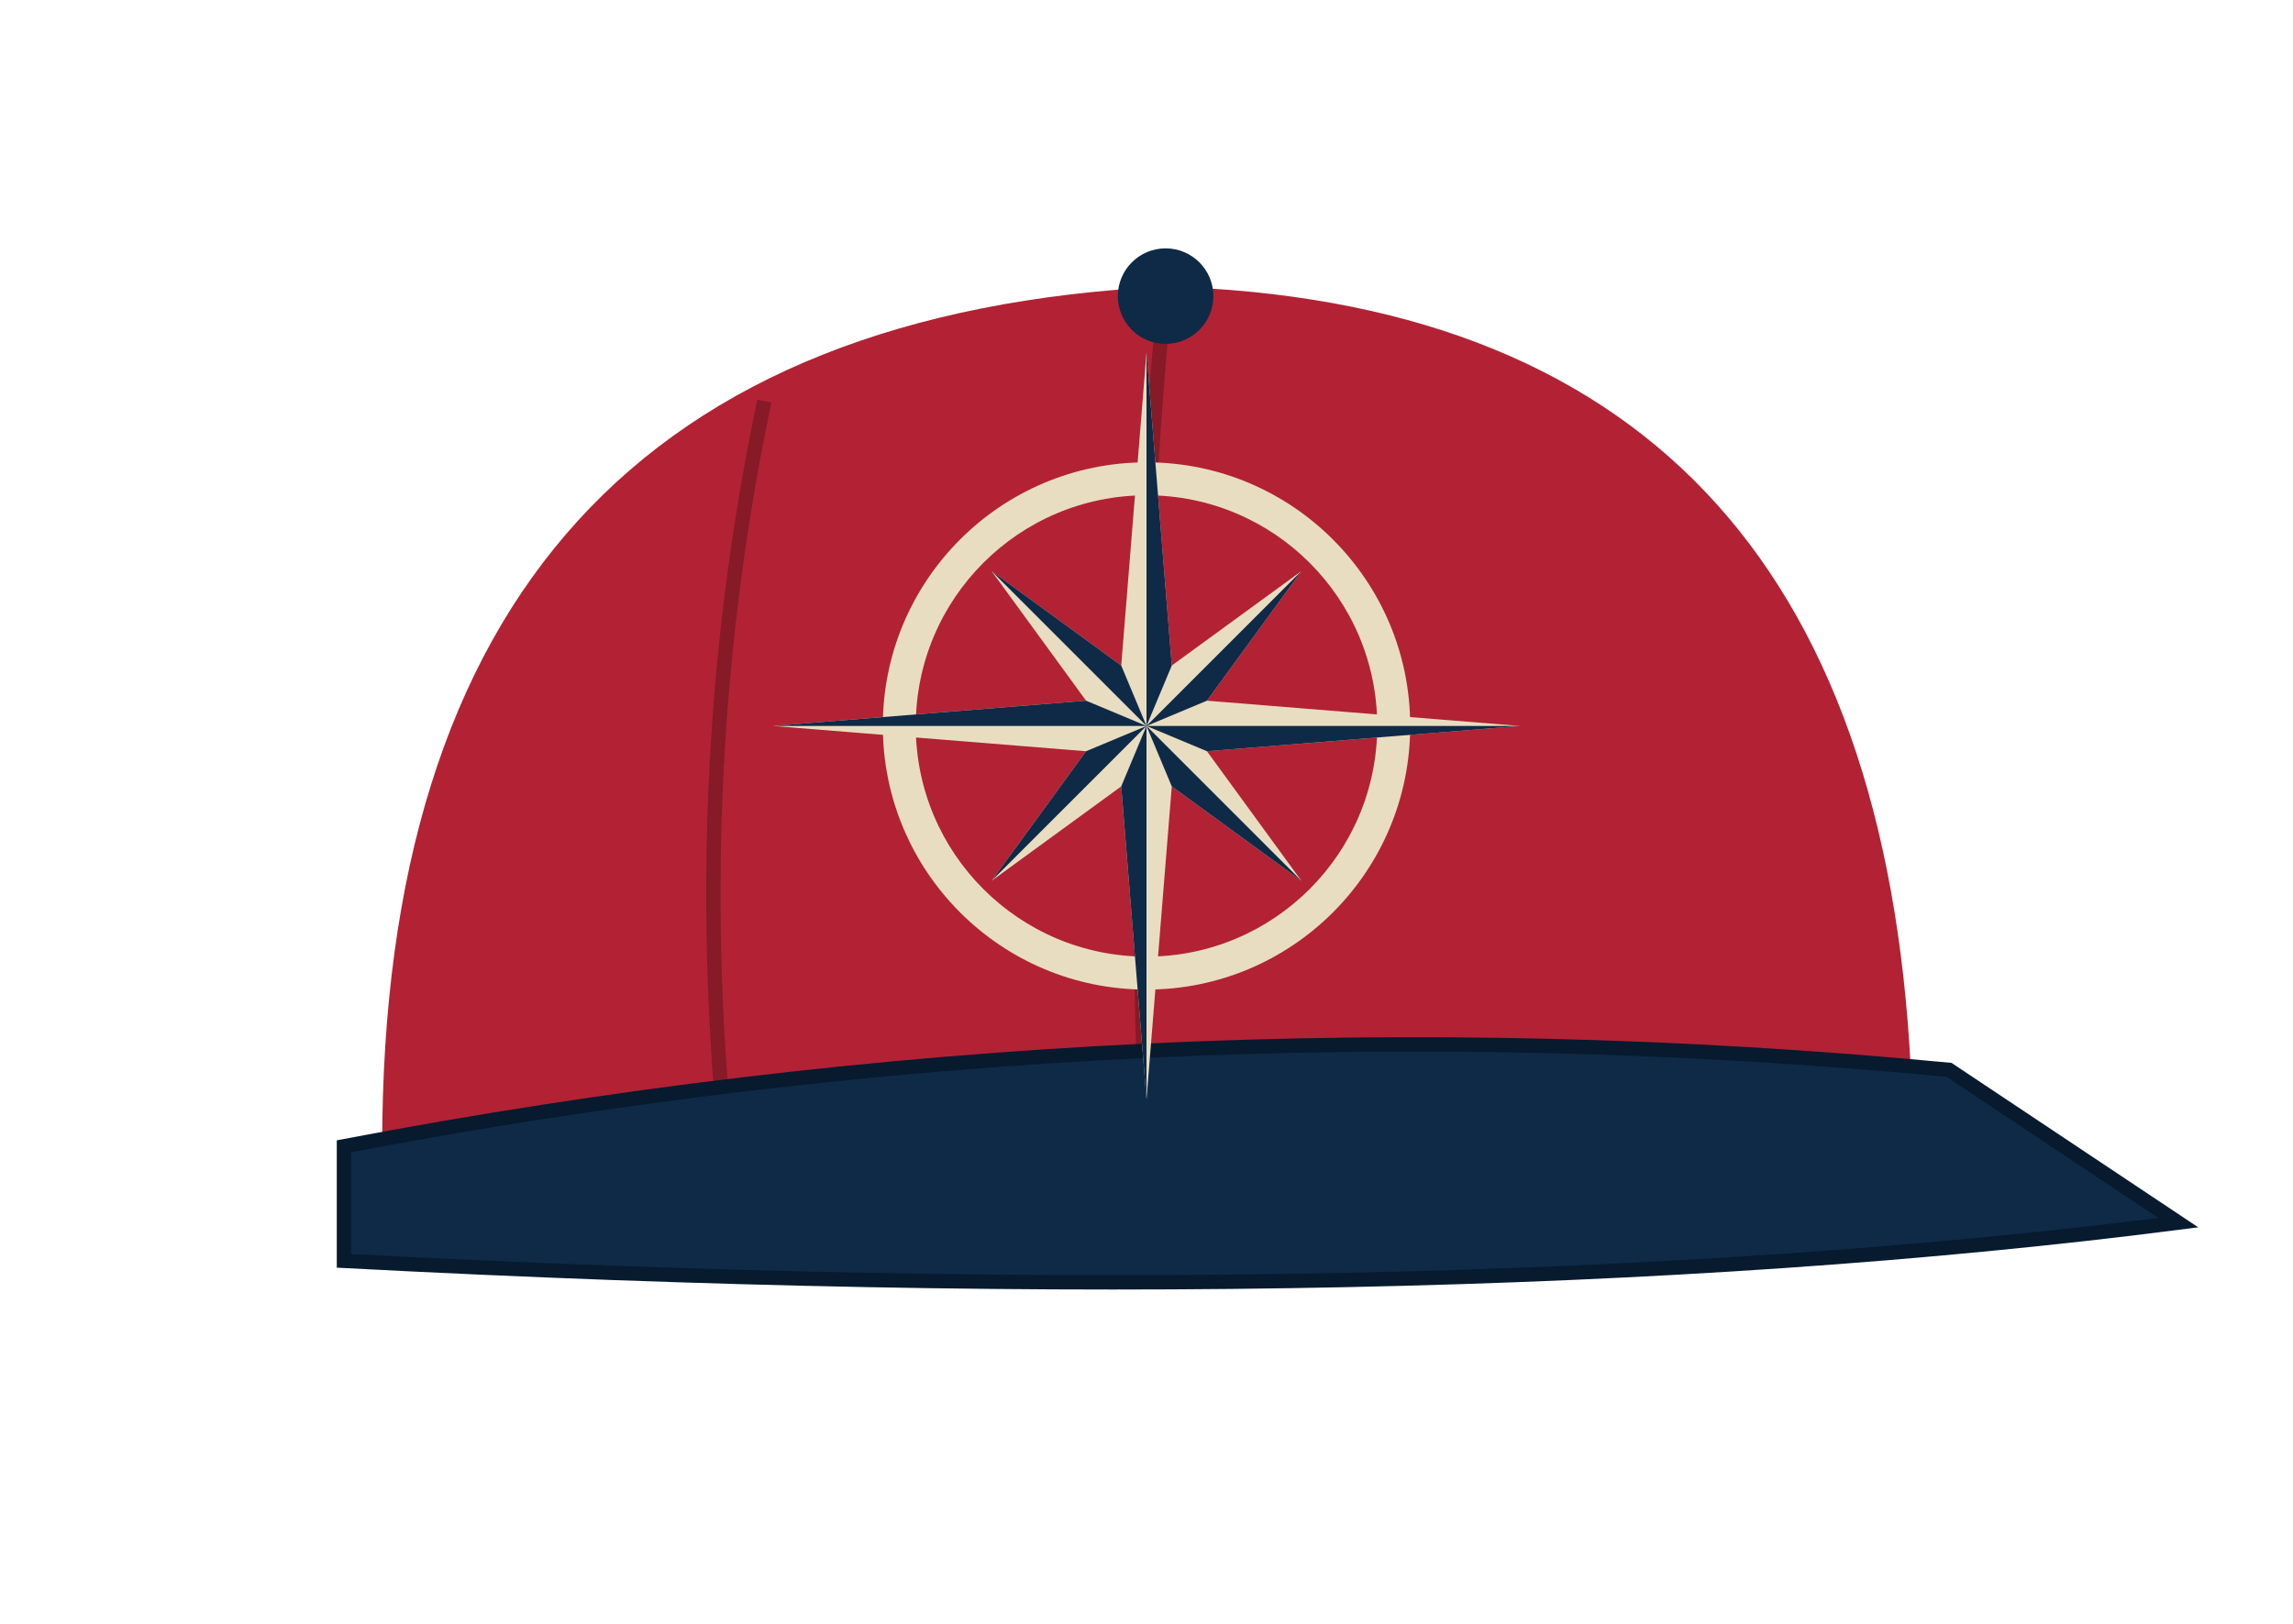
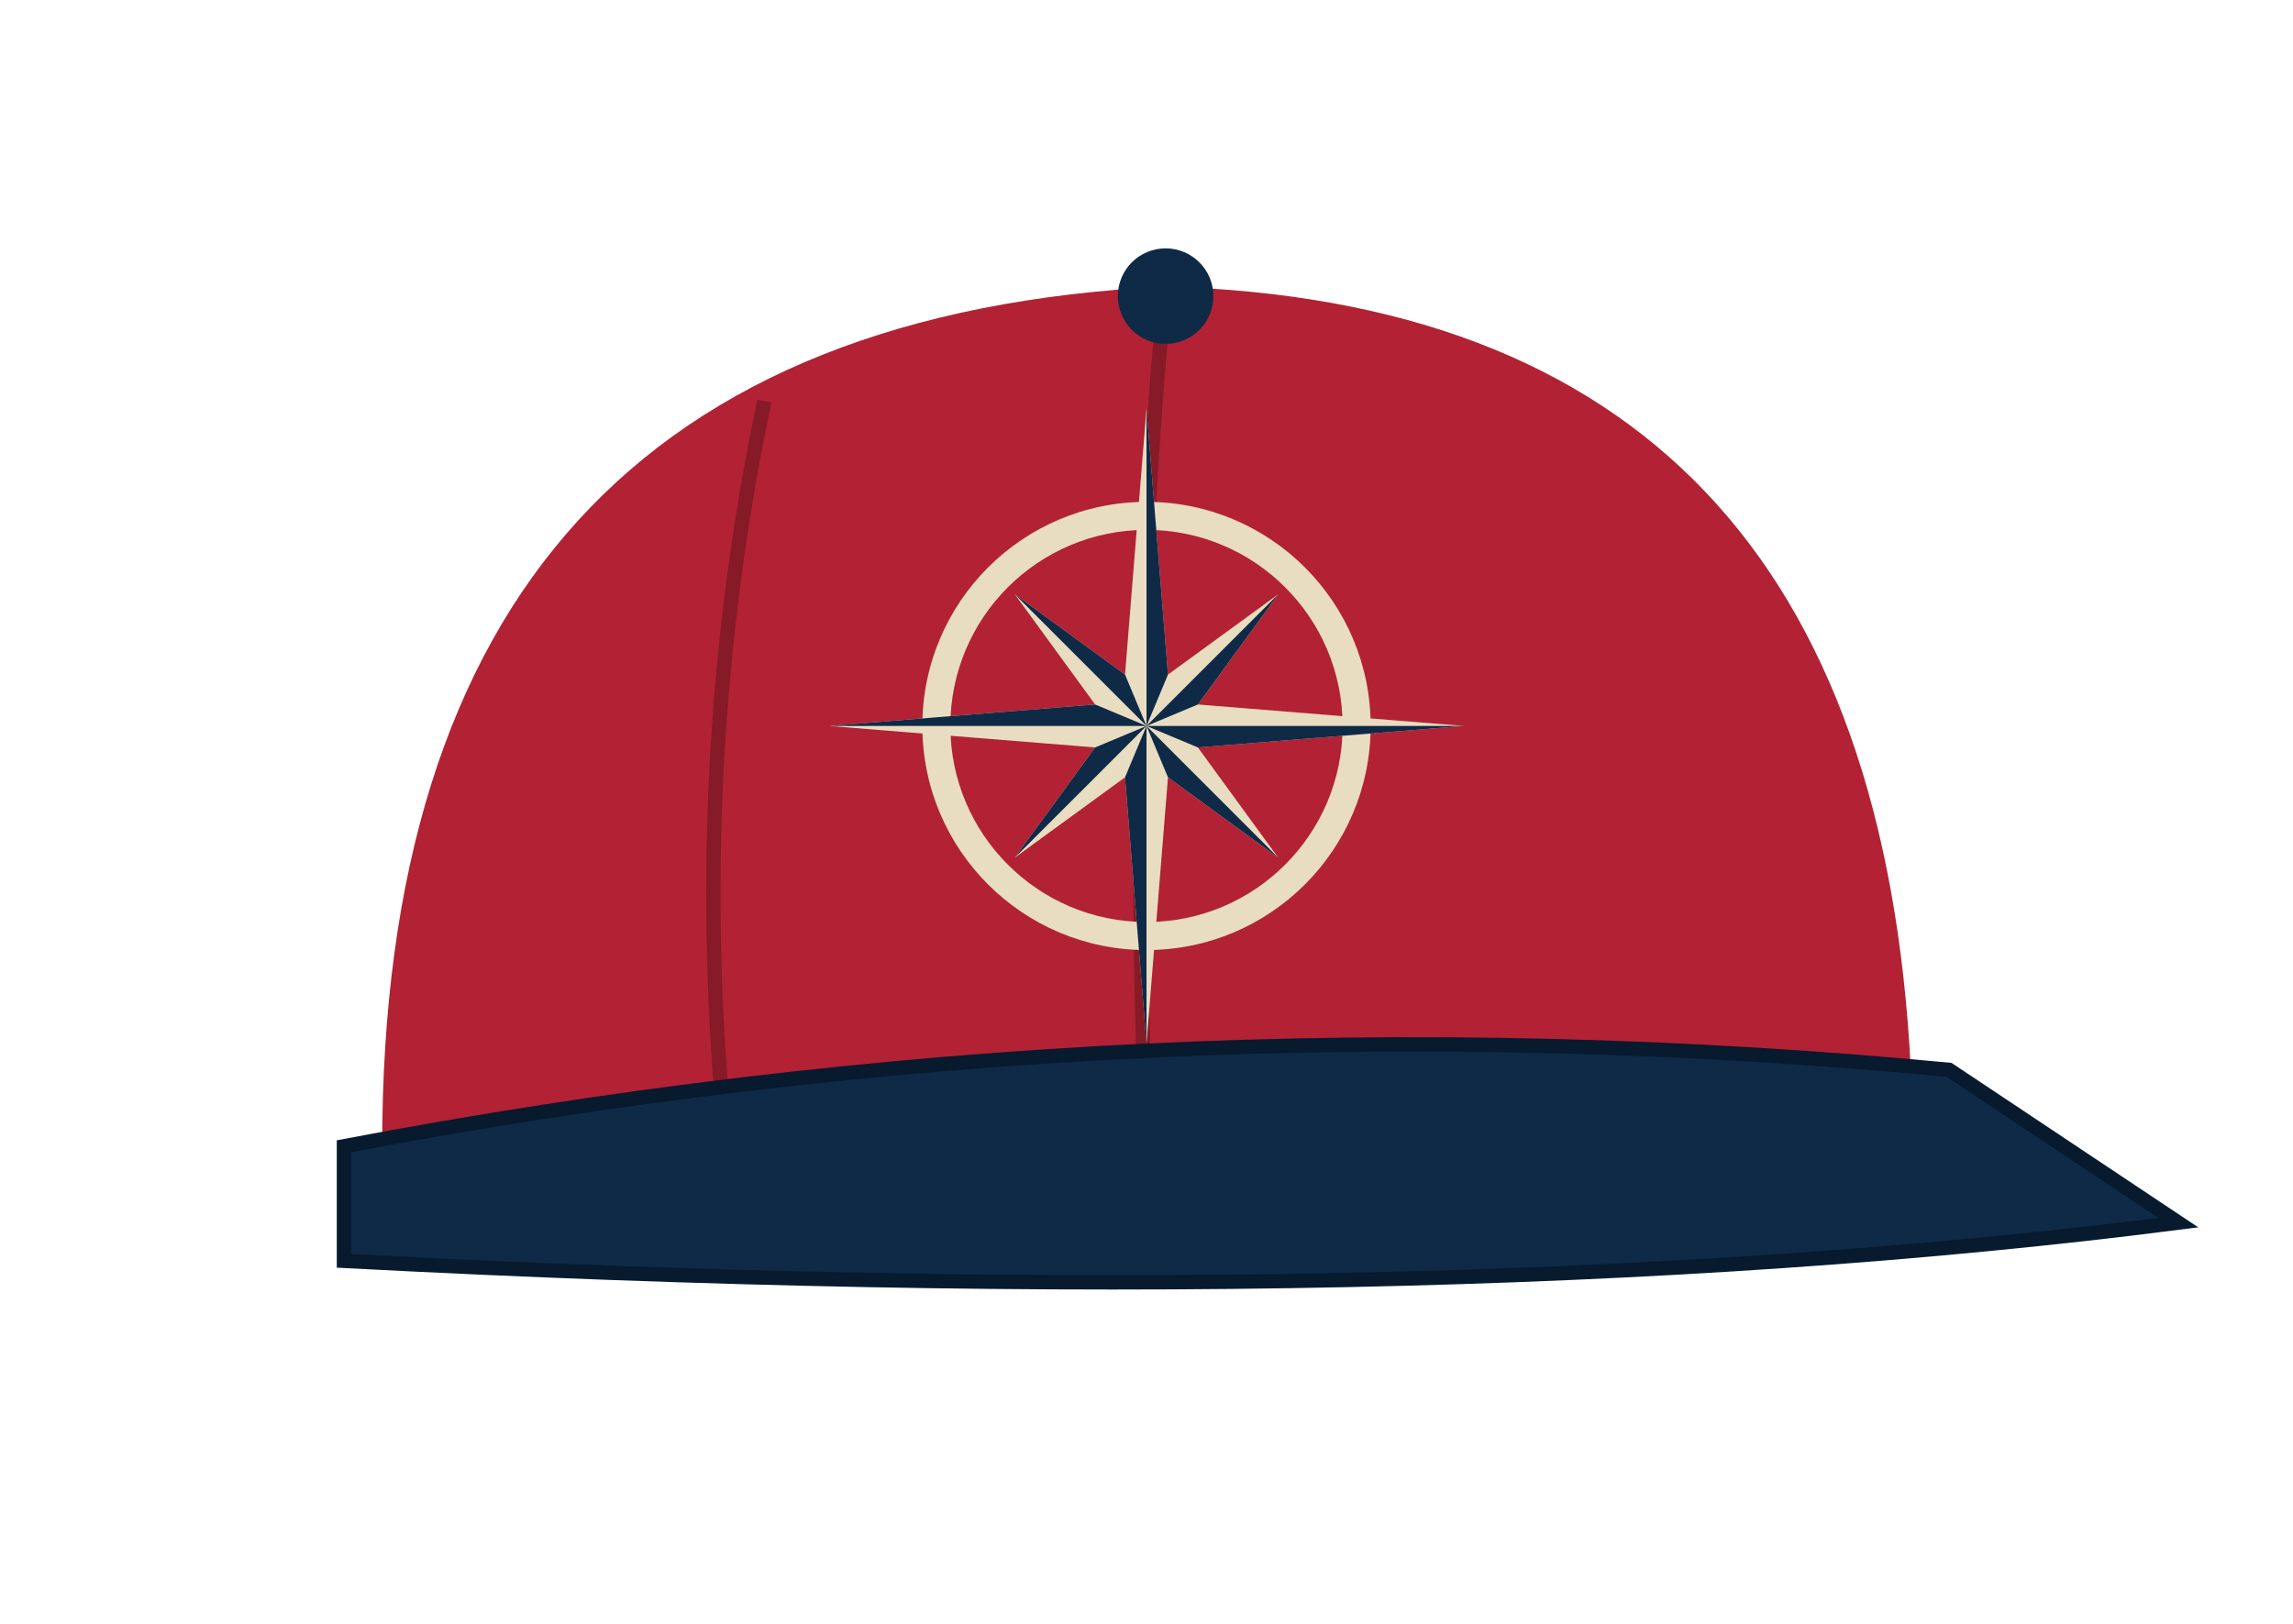
<svg xmlns="http://www.w3.org/2000/svg" viewBox="0 0 240 170" width="240" height="170" role="img" aria-label="Lisbon cap alternate">
  <defs>
    <path id="rose" d="M0.0 -34.0 L2.3 -5.5 L14.1 -14.1 L5.5 -2.3 L34.0 0.0 L5.5 2.3 L14.1 14.1 L2.3 5.5 L0.0 34.0 L-2.3 5.5 L-14.1 14.1 L-5.5 2.3 L-34.0 0.0 L-5.5 -2.3 L-14.1 -14.1 L-2.3 -5.5 Z M-24 0 A24 24 0 1 1 24 0 A24 24 0 1 1 -24 0 Z M-21 0 A21 21 0 1 0 21 0 A21 21 0 1 0 -21 0 Z" />
    <path id="roseshade" d="M0 0 L0.0 -34.0 L2.3 -5.5 Z M0 0 L14.1 -14.1 L5.5 -2.3 Z M0 0 L34.0 0.0 L5.5 2.3 Z M0 0 L14.1 14.1 L2.3 5.5 Z M0 0 L0.0 34.0 L-2.3 5.5 Z M0 0 L-14.1 14.1 L-5.5 2.3 Z M0 0 L-34.0 0.0 L-5.5 -2.3 Z M0 0 L-14.1 -14.1 L-2.3 -5.5 Z" />
  </defs>
  <path d="M40 120 Q40 34 122 30 Q196 32 200 112 Z" fill="#B22234" />
  <path d="M122 30 Q118 70 120 120" fill="none" stroke="#861A27" stroke-width="1.5" />
  <path d="M80 42 Q72 80 76 120" fill="none" stroke="#861A27" stroke-width="1.5" />
  <circle cx="122" cy="31" r="5" fill="#0E2A47" />
  <path d="M36 120 Q120 104 204 112 L228 128 Q150 138 36 132 Z" fill="#0E2A47" stroke="#071A2E" stroke-width="1.5" />
-   <g transform="translate(120 76) scale(1.15)">
-     <use href="#rose" fill="#E9DDC1" />
-     <use href="#roseshade" fill="#0E2A47" />
+   <g transform="translate(120.0 76.0) scale(0.85) translate(-120.0 -76.0)">
+     <g transform="translate(120 76) scale(1.15)">
+       <use href="#rose" fill="#E9DDC1" />
+       <use href="#roseshade" fill="#0E2A47" />
+     </g>
  </g>
</svg>
